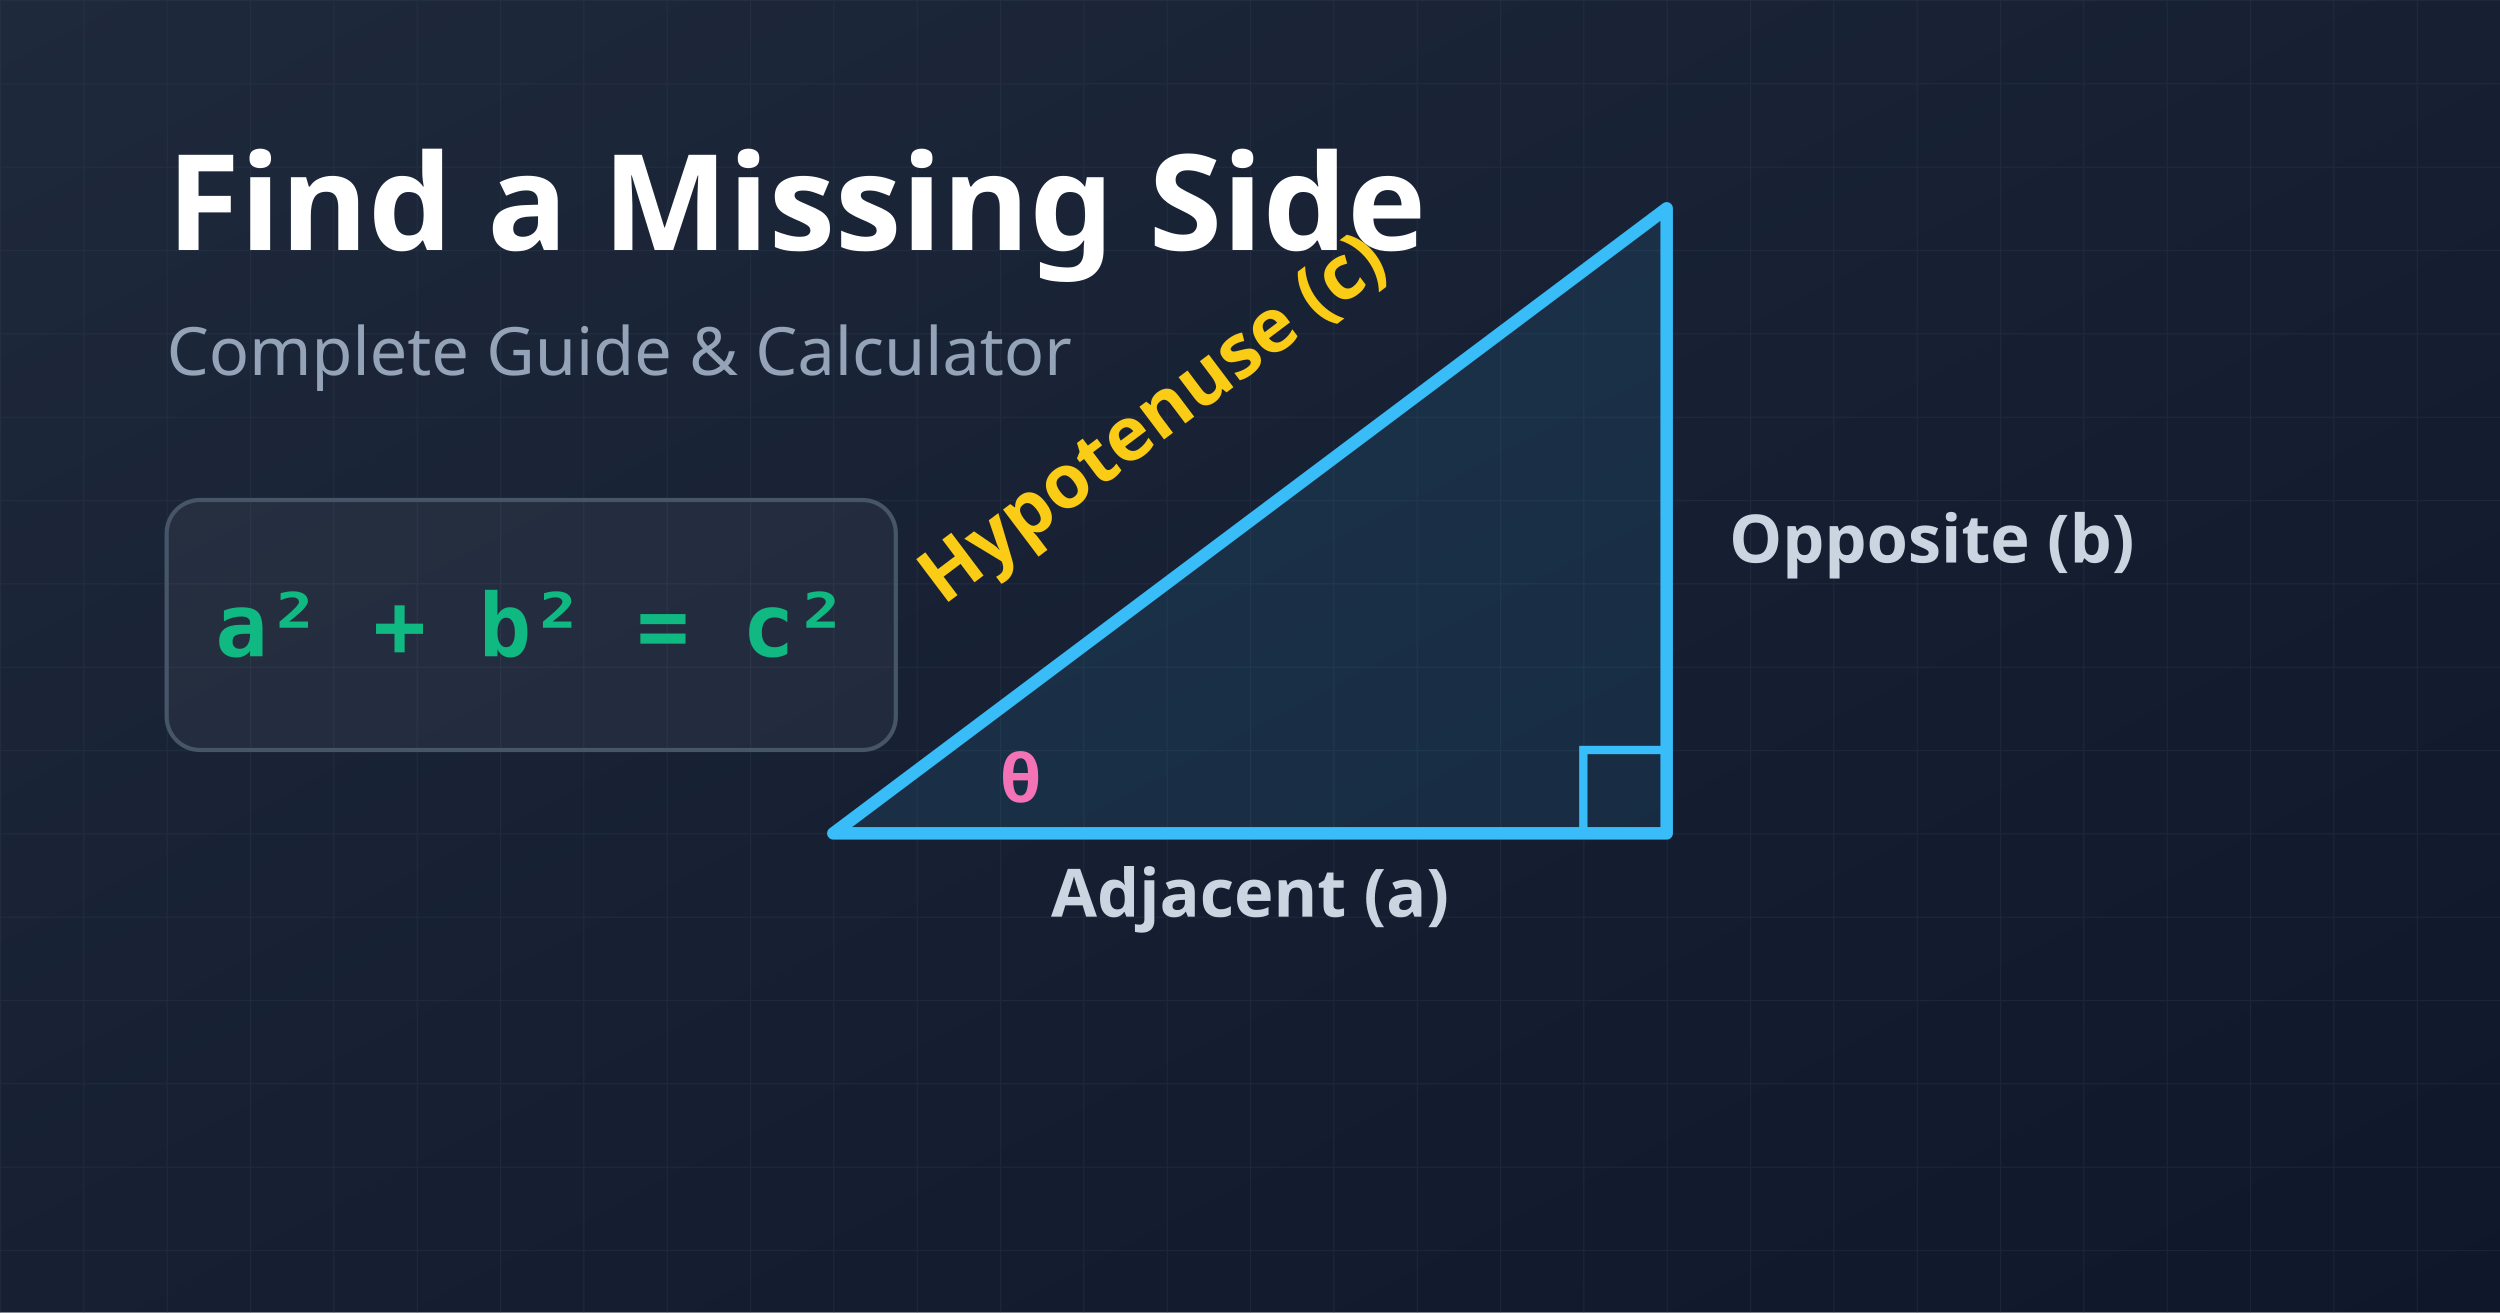
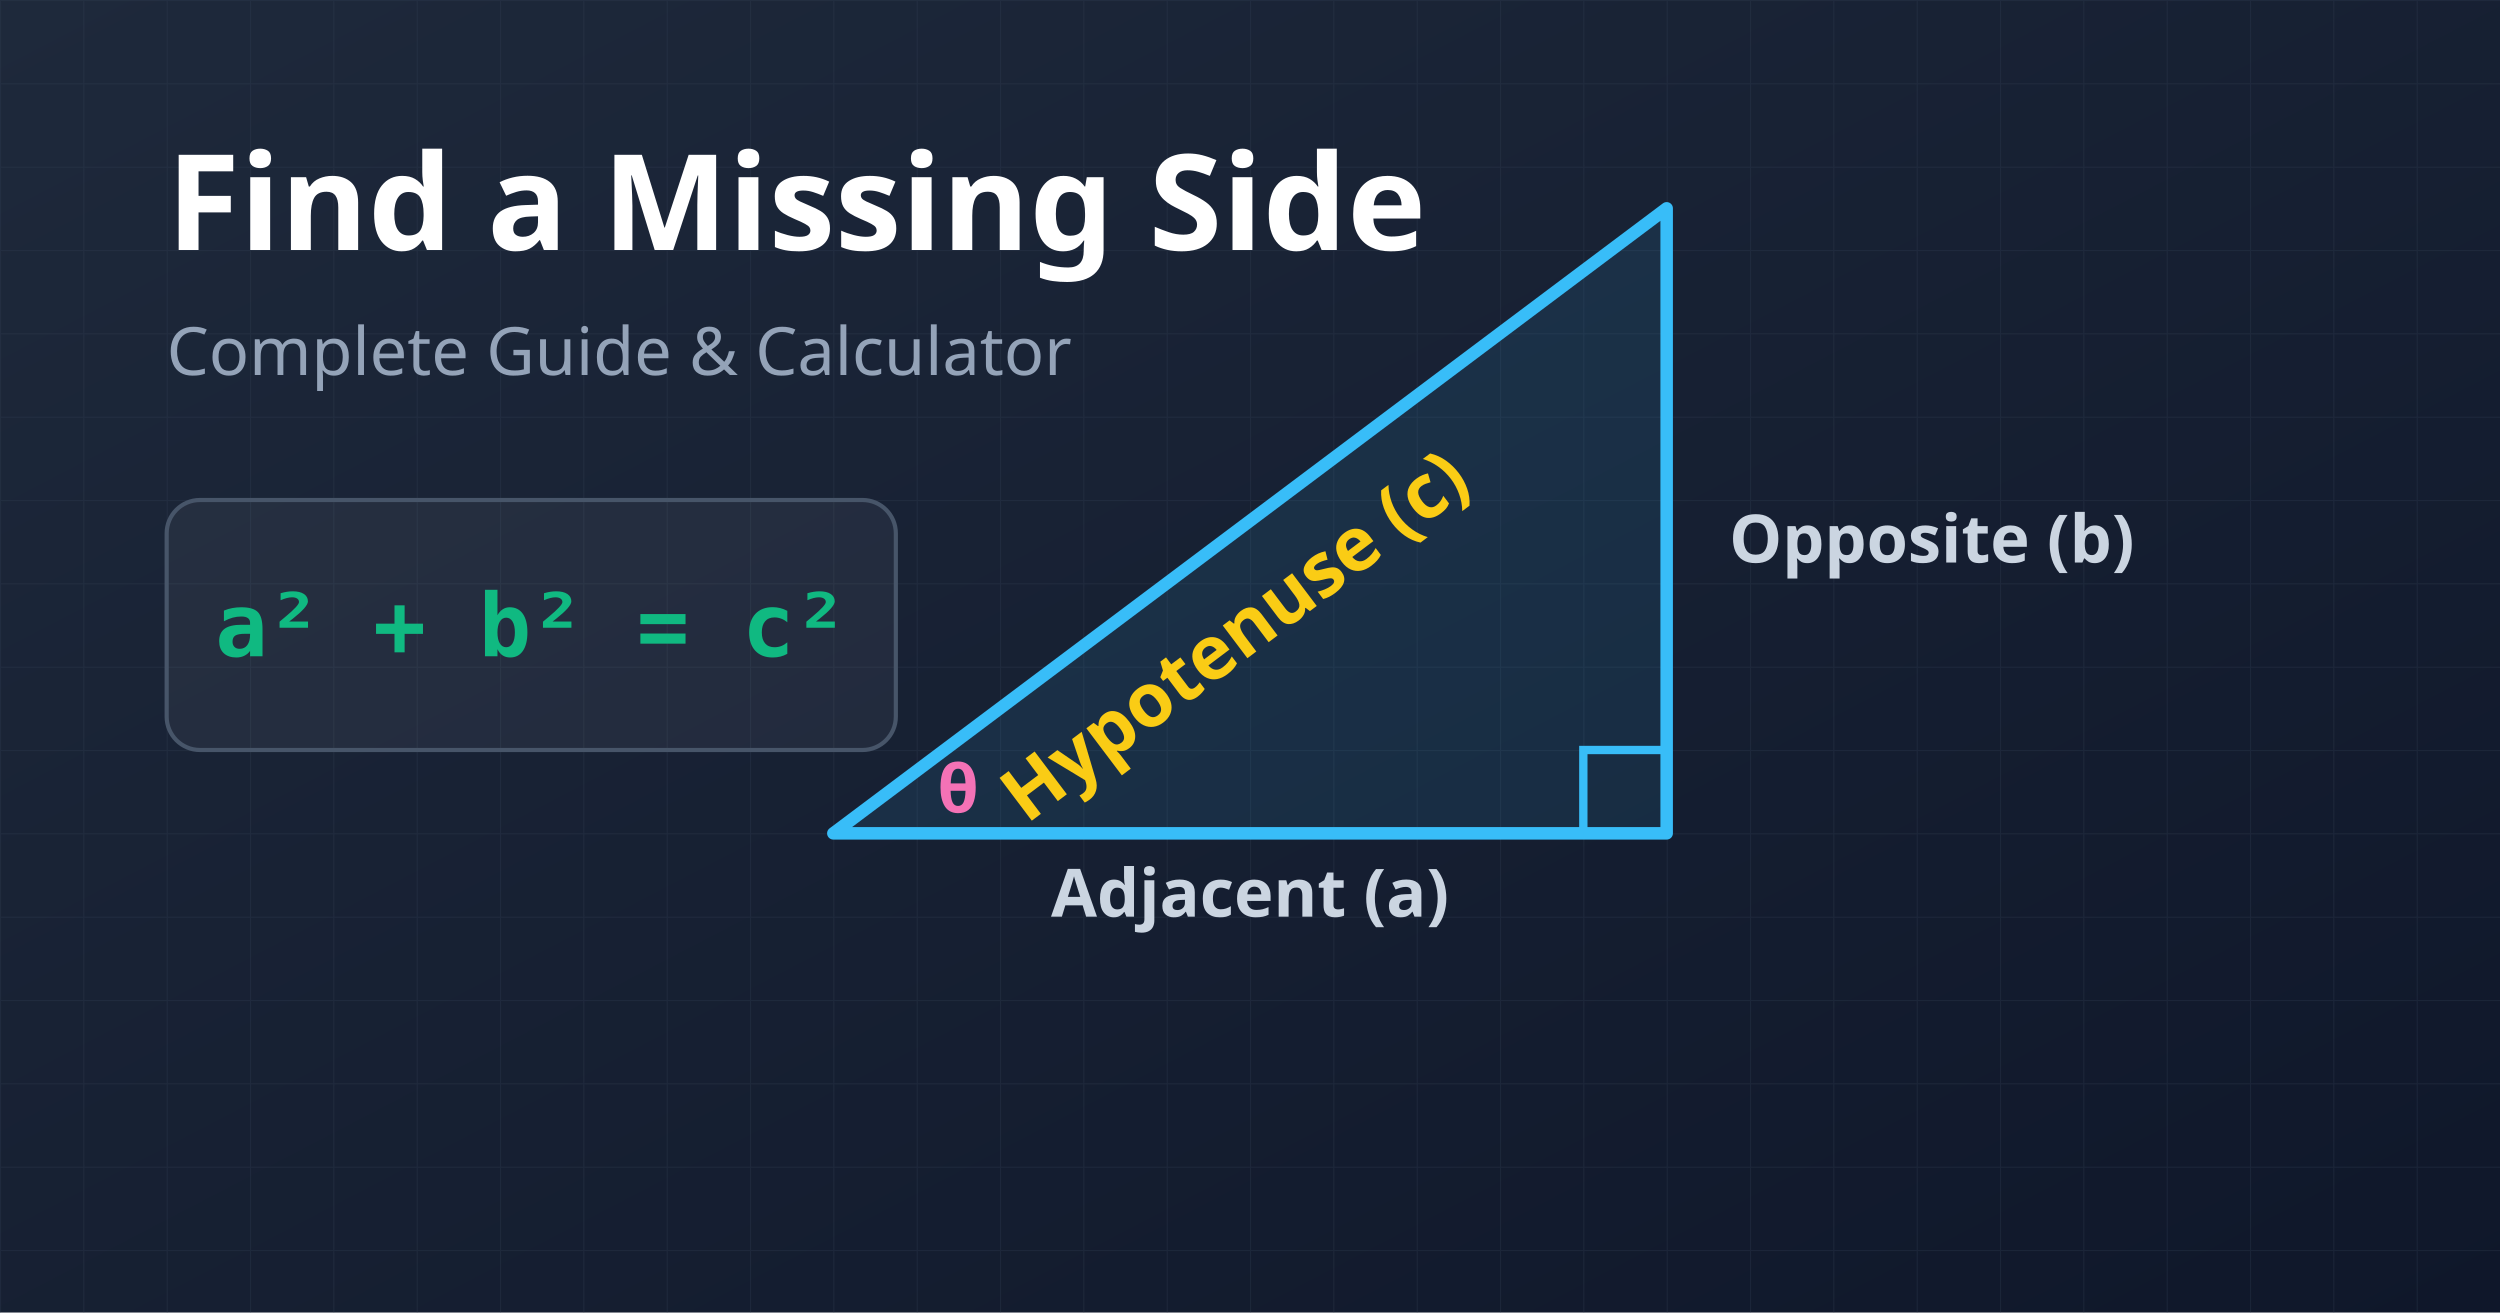
<svg xmlns="http://www.w3.org/2000/svg" width="1200" height="630">
  <defs>
    <linearGradient id="bg" x1="0%" y1="0%" x2="100%" y2="100%">
      <stop offset="0%" stop-color="#1e293b" />
      <stop offset="100%" stop-color="#0f172a" />
    </linearGradient>
    <pattern id="grid" width="40" height="40" patternUnits="userSpaceOnUse">
      <path d="M 40 0 L 0 0 0 40" fill="none" stroke="#334155" stroke-width="1" opacity="0.3" />
    </pattern>
  </defs>
  <rect width="1200" height="630" fill="url(#bg)" />
  <rect width="1200" height="630" fill="url(#grid)" />
  <g transform="translate(600, 150)">
    <path d="M -200 250 L 200 250 L 200 -50 Z" fill="rgba(56, 189, 248, 0.1)" stroke="#38bdf8" stroke-width="6" stroke-linejoin="round" />
    <path d="M 160 250 L 160 210 L 200 210" fill="none" stroke="#38bdf8" stroke-width="4" />
    <text x="0" y="290" font-family="system-ui, sans-serif" font-size="32" font-weight="600" fill="#cbd5e1" text-anchor="middle">Adjacent (a)</text>
    <text x="230" y="120" font-family="system-ui, sans-serif" font-size="32" font-weight="600" fill="#cbd5e1" text-anchor="start">Opposite (b)</text>
-     <text x="-40" y="60" font-family="system-ui, sans-serif" font-size="36" font-weight="bold" fill="#facc15" text-anchor="middle" transform="rotate(-37, -40, 60)">Hypotenuse (c)</text>
-     <text x="-120" y="235" font-family="system-ui, sans-serif" font-size="32" font-weight="bold" fill="#f472b6">θ</text>
+     <text x="0" y="165" font-family="system-ui, sans-serif" font-size="36" font-weight="bold" fill="#facc15" text-anchor="middle" transform="rotate(-37, 0, 165)">Hypotenuse (c)</text>
+     <text x="-150" y="240" font-family="system-ui, sans-serif" font-size="32" font-weight="bold" fill="#f472b6">θ</text>
  </g>
  <text x="80" y="120" font-family="system-ui, sans-serif" font-size="64" font-weight="800" fill="#ffffff">Find a Missing Side</text>
  <text x="80" y="180" font-family="system-ui, sans-serif" font-size="32" font-weight="500" fill="#94a3b8">Complete Guide &amp; Calculator</text>
  <rect x="80" y="240" width="350" height="120" rx="16" fill="rgba(255,255,255,0.05)" stroke="#475569" stroke-width="2" />
  <text x="255" y="315" font-family="monospace" font-size="42" font-weight="bold" fill="#10b981" text-anchor="middle">a² + b² = c²</text>
</svg>
